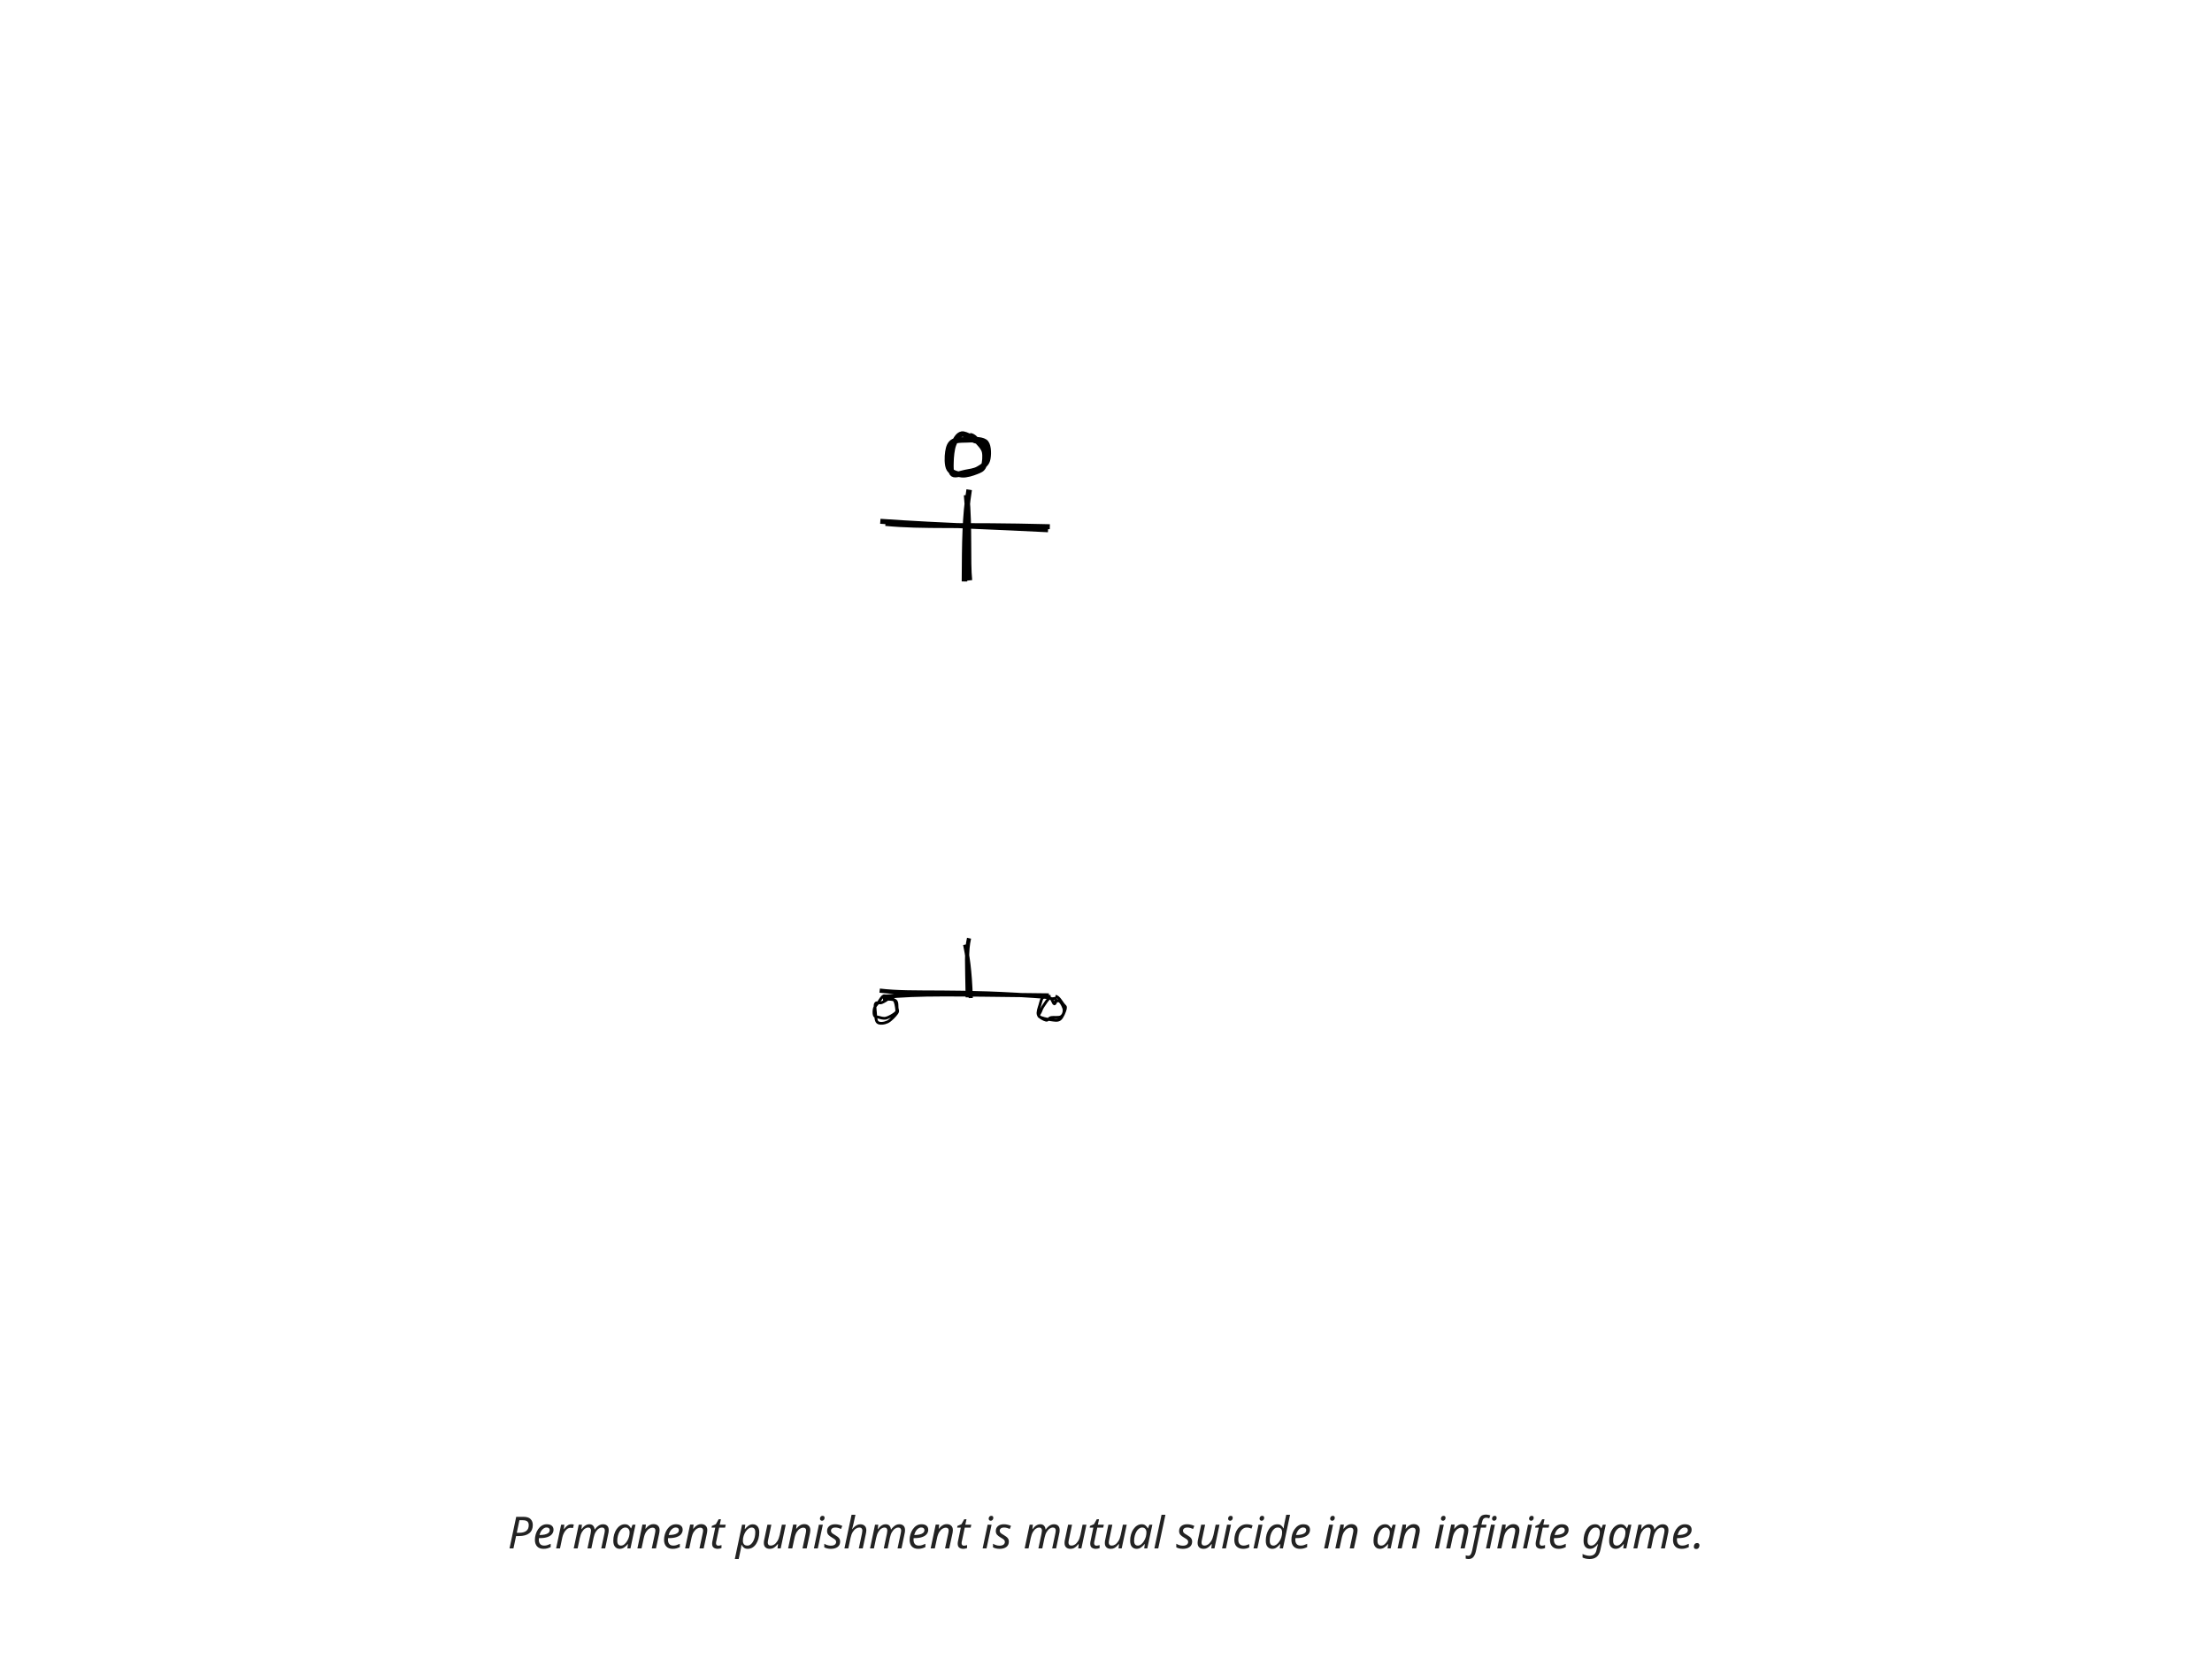
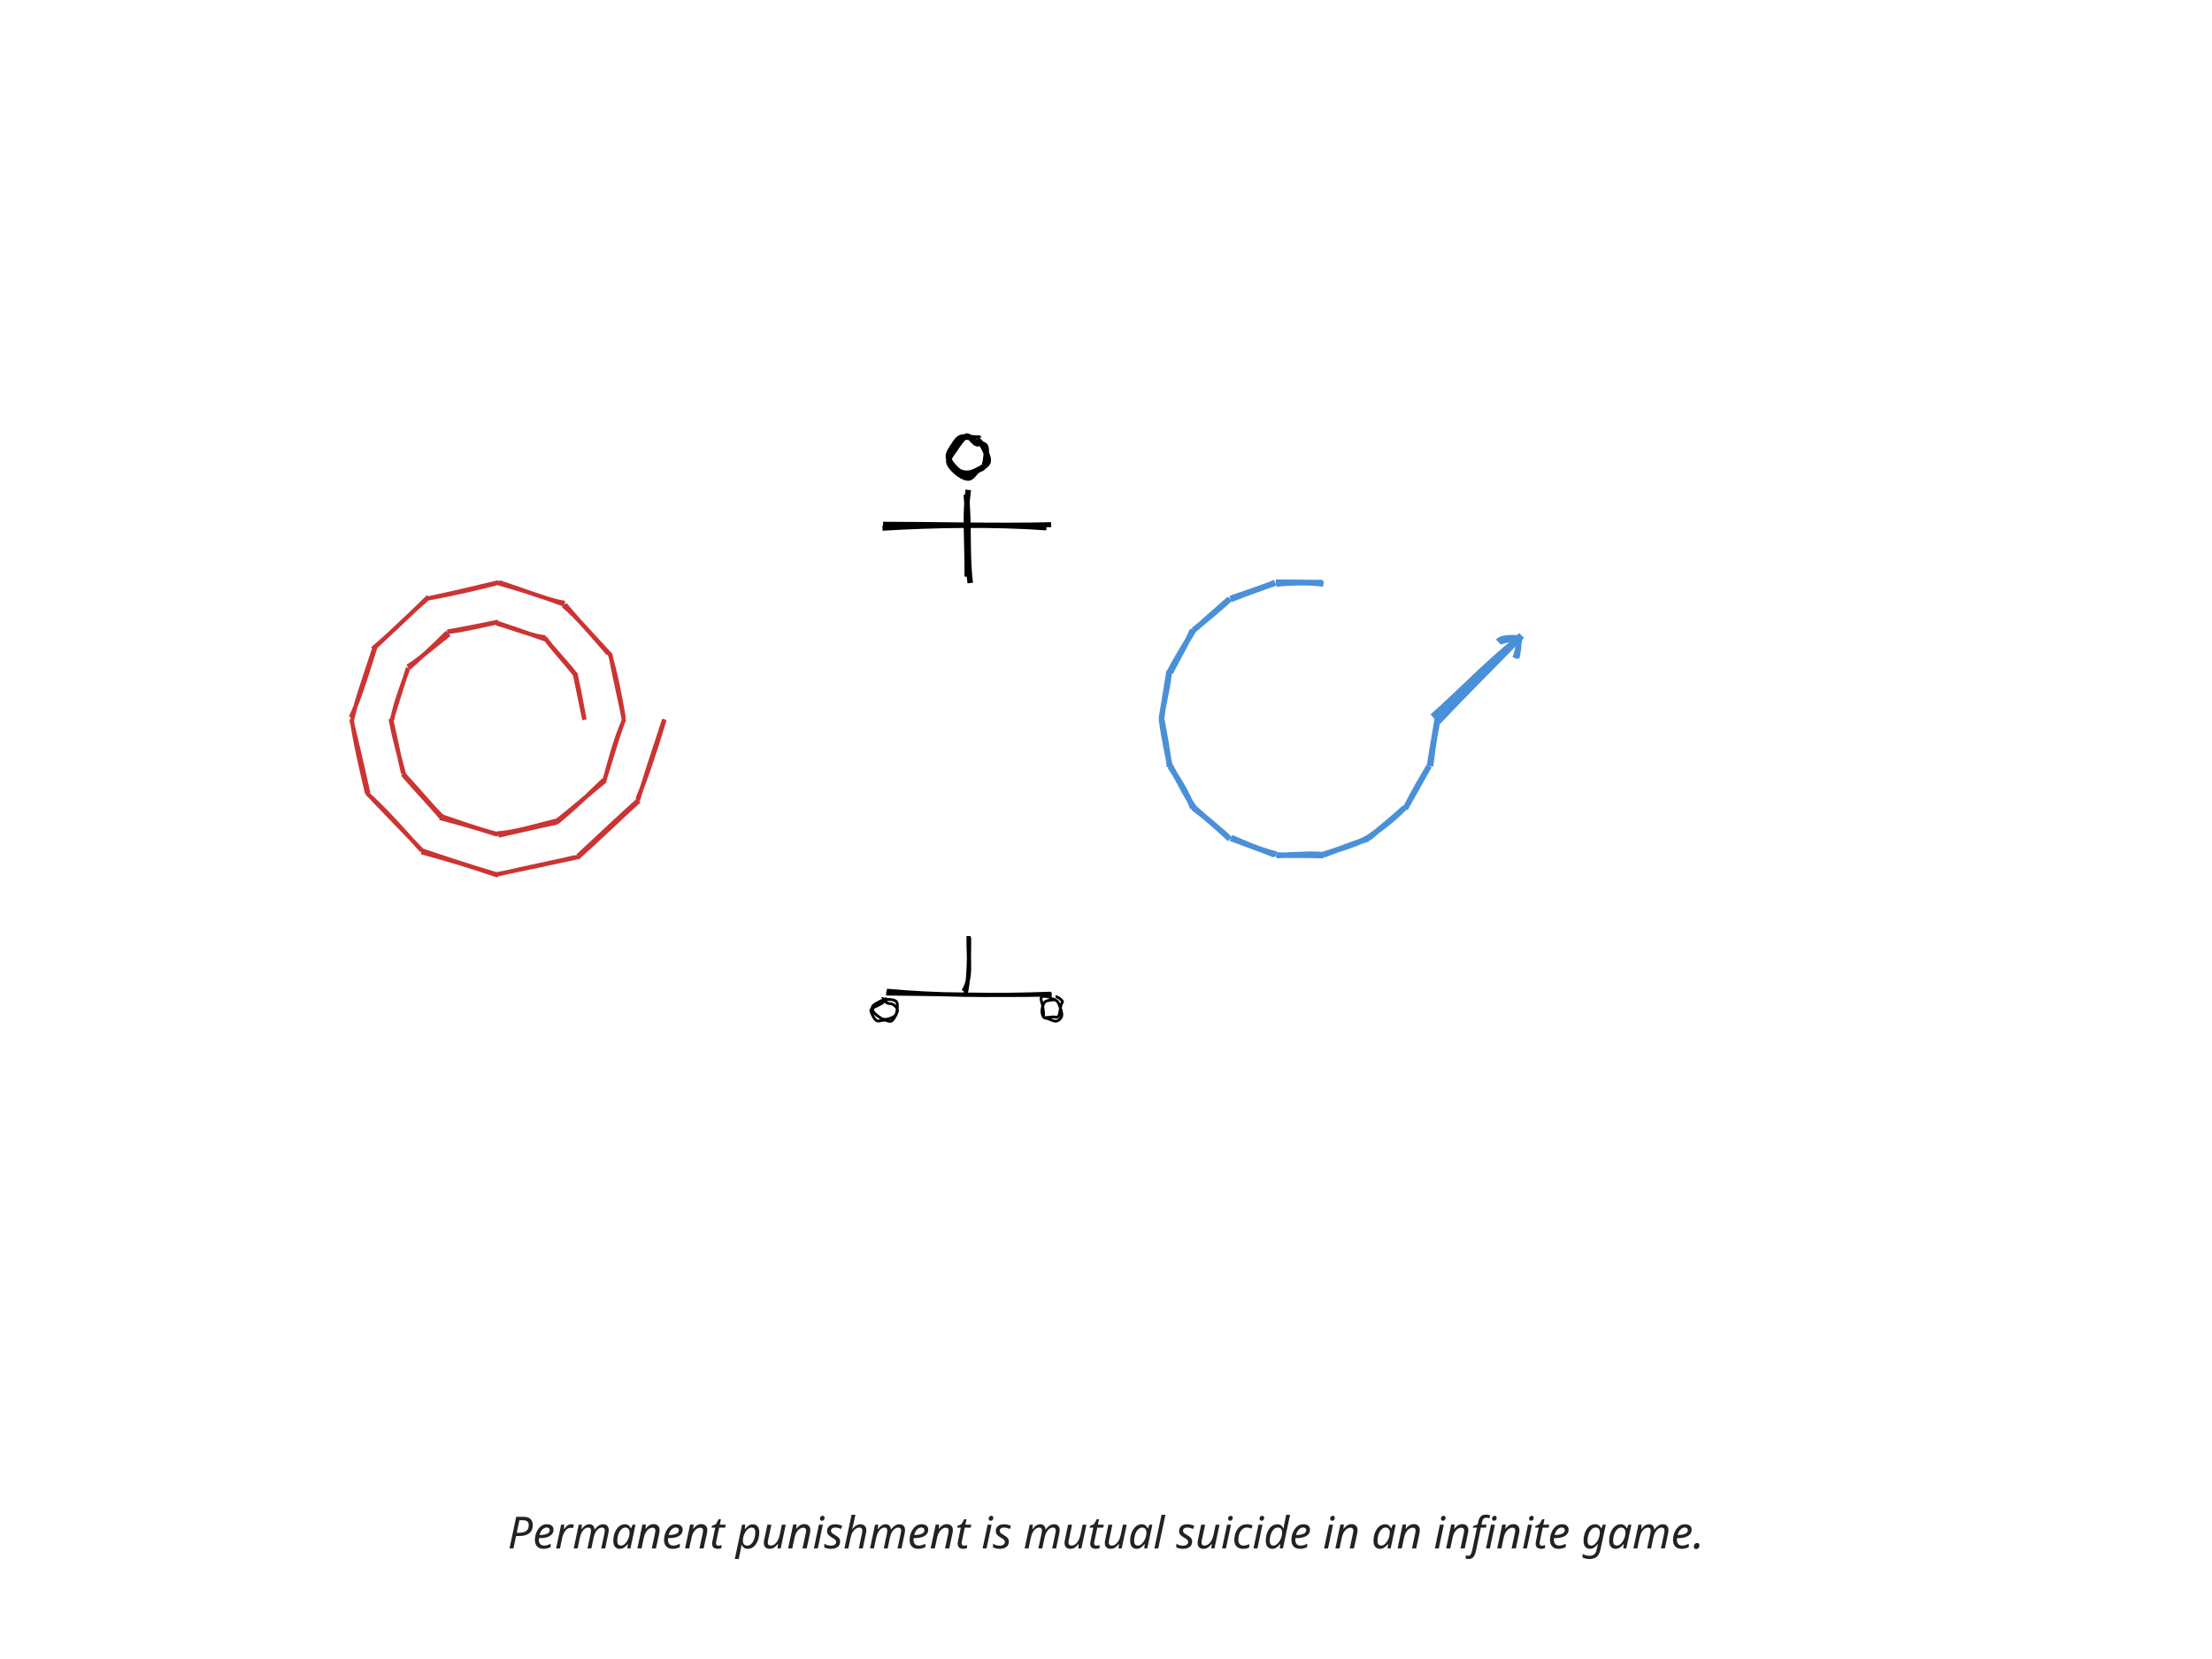
<svg xmlns="http://www.w3.org/2000/svg" width="800" height="600" viewBox="0 0 800 600">
  <rect width="800" height="600" fill="#FFFFFF" />
  <g>
-     <path d="M240.027 259.944 C237.843 267.087, 235.228 273.963, 230.468 289.257 M240.285 260.271 C237.006 268.475, 234.521 277.351, 230.819 289.33" stroke="undefined" stroke-width="1.5" fill="none" />
+     <path d="M240.314 260.425 C237.246 270.724, 233.452 282.071, 230.54 288.977 M240.213 260.145 C236.317 271.862, 232.71 283.011, 230.719 289.419" stroke="#CC3333" stroke-width="1.5" fill="none" />
  </g>
  <g>
-     <path d="M230.664 289.809 C225.836 294.43, 221.583 298.535, 208.73 309.634 M230.76 289.203 C222.847 297.003, 214.98 303.866, 209.085 310.015" stroke="undefined" stroke-width="1.5" fill="none" />
+     <path d="M231.173 289.654 C224.626 295.545, 218.601 301.527, 208.764 310.381 M230.784 289.399 C224.227 295.267, 217.644 301.513, 208.907 309.639" stroke="#CC3333" stroke-width="1.5" fill="none" />
  </g>
  <g>
-     <path d="M209.268 310.425 C197.525 312.846, 186.571 314.964, 179.937 316.331 M209.069 309.927 C202.606 311.087, 196.331 312.908, 180.127 316.464" stroke="undefined" stroke-width="1.5" fill="none" />
+     <path d="M208.227 309.957 C199.505 312.013, 190.157 313.806, 179.853 316.27 M208.785 310.048 C197.615 312.43, 186.255 314.946, 179.744 316.155" stroke="#CC3333" stroke-width="1.5" fill="none" />
  </g>
  <g>
-     <path d="M180.579 316.917 C172.183 314.273, 163.596 310.838, 152.059 307.757 M180.147 316.246 C169.138 312.956, 158.583 309.723, 152.567 308.027" stroke="undefined" stroke-width="1.5" fill="none" />
+     <path d="M180.097 316.688 C170.736 313.475, 162.364 310.924, 152.403 308.222 M180.206 316.392 C169.124 313.117, 158.419 309.508, 152.431 307.517" stroke="#CC3333" stroke-width="1.5" fill="none" />
  </g>
  <g>
-     <path d="M152.721 307.738 C147.745 303.352, 144.236 299.503, 133.474 287.532 M152.272 307.832 C148.687 303.422, 144.412 299.265, 132.935 286.943" stroke="undefined" stroke-width="1.5" fill="none" />
+     <path d="M152.363 307.519 C146.067 300.509, 139.164 292.652, 132.672 286.86 M152.642 307.567 C148.491 303.285, 144.629 299.259, 132.935 287.064" stroke="#CC3333" stroke-width="1.5" fill="none" />
  </g>
  <g>
-     <path d="M132.869 287.152 C132.595 281.729, 130.687 276.276, 126.795 260.582 M133.043 287.098 C131.406 278.409, 129.698 269.454, 127.016 260.106" stroke="undefined" stroke-width="1.5" fill="none" />
+     <path d="M132.779 287.033 C130.584 277.832, 128.392 268.353, 127.222 260.191 M133.214 286.94 C131.38 278.19, 129.13 269.156, 127.047 260.133" stroke="#CC3333" stroke-width="1.5" fill="none" />
  </g>
  <g>
-     <path d="M127.686 259.762 C130.682 250.806, 132.639 241.387, 135.784 234.037 M127.099 260.063 C129.383 253.785, 130.978 247.812, 135.397 234.01" stroke="undefined" stroke-width="1.5" fill="none" />
+     <path d="M126.901 259.423 C129.525 253.538, 131.43 248.156, 135.894 233.604 M127.389 260.189 C128.75 254.148, 130.55 248.909, 135.331 234.499" stroke="#CC3333" stroke-width="1.5" fill="none" />
  </g>
  <g>
-     <path d="M134.767 234.635 C140.093 229.749, 143.523 226.207, 154.217 216.592 M135.51 234.222 C140.975 228.992, 146.933 223.95, 155.011 216.336" stroke="undefined" stroke-width="1.5" fill="none" />
+     <path d="M134.747 234.602 C140.471 229.749, 145.268 225.217, 154.946 215.763 M135.346 234.388 C142.118 228.149, 148.288 221.983, 154.539 216.576" stroke="#CC3333" stroke-width="1.5" fill="none" />
  </g>
  <g>
-     <path d="M154.596 216.819 C162.422 214.145, 169.009 213.72, 180.281 210.999 M154.563 216.307 C161.036 214.779, 167.294 213.733, 180.106 210.594" stroke="undefined" stroke-width="1.5" fill="none" />
+     <path d="M155.293 216.33 C164.985 214.626, 175.029 212.128, 180.496 210.713 M154.568 216.462 C163.183 214.667, 171.176 212.732, 180.23 210.588" stroke="#CC3333" stroke-width="1.5" fill="none" />
  </g>
  <g>
-     <path d="M179.856 210.714 C185.22 212.983, 191.626 214.301, 204.335 218.147 M180.116 210.785 C186.254 212.605, 192.556 214.496, 204.071 218.543" stroke="undefined" stroke-width="1.5" fill="none" />
+     <path d="M180.491 210.538 C189.65 213.566, 198.006 216.959, 204.264 218.069 M180.27 210.96 C186.001 212.6, 192.589 214.463, 203.901 218.64" stroke="#CC3333" stroke-width="1.5" fill="none" />
  </g>
  <g>
-     <path d="M204.436 218.409 C208.74 223.548, 213.569 228.333, 221.015 237.029 M203.852 218.412 C208.793 224.111, 214.123 229.756, 220.62 236.893" stroke="undefined" stroke-width="1.5" fill="none" />
+     <path d="M203.718 219.024 C208.751 223.352, 213.486 228.987, 220.026 236.48 M204.278 218.549 C208.794 223.875, 213.261 228.666, 220.696 236.73" stroke="#CC3333" stroke-width="1.5" fill="none" />
  </g>
  <g>
-     <path d="M221.001 236.959 C221.28 242.668, 222.472 247.774, 225.838 259.424 M220.297 236.722 C222.337 243.706, 223.399 250.995, 225.579 259.923" stroke="undefined" stroke-width="1.5" fill="none" />
+     <path d="M220.459 236.294 C222.597 243.141, 224.121 250.974, 225.581 259.534 M220.713 236.424 C222.398 245.952, 224.756 255.197, 225.568 260.191" stroke="#CC3333" stroke-width="1.5" fill="none" />
  </g>
  <g>
-     <path d="M225.683 259.595 C223.562 267.598, 220.455 274.429, 218.711 282.696 M225.878 260.146 C222.885 267.792, 220.188 276.213, 218.445 281.993" stroke="undefined" stroke-width="1.5" fill="none" />
+     <path d="M225.649 260.486 C223.861 264.408, 222.173 268.935, 218.569 282.501 M225.726 260.014 C222.499 268.7, 220.129 277.681, 218.525 282.377" stroke="#CC3333" stroke-width="1.5" fill="none" />
  </g>
  <g>
-     <path d="M218.007 282.034 C212.234 287.482, 206.792 292.565, 201.162 297.373 M218.729 282.093 C212.039 287.665, 206.222 293.424, 201.766 297.386" stroke="undefined" stroke-width="1.5" fill="none" />
+     <path d="M218.884 282.372 C212.236 287.787, 206.154 293.224, 201.035 297.082 M218.358 282.002 C213.331 286.82, 208.937 291.268, 201.355 297.532" stroke="#CC3333" stroke-width="1.5" fill="none" />
  </g>
  <g>
-     <path d="M201.414 297.337 C193.514 298.707, 185.865 300.288, 179.549 302.577 M201.398 297.503 C196.935 298.173, 192.267 299.623, 180.117 302.066" stroke="undefined" stroke-width="1.5" fill="none" />
+     <path d="M201.095 296.833 C194.434 298.388, 186.734 300.944, 179.735 301.424 M201.469 297.469 C192.941 299.261, 184.619 301.286, 180.278 302.216" stroke="#CC3333" stroke-width="1.5" fill="none" />
  </g>
  <g>
-     <path d="M180.133 301.868 C173.367 300.222, 166.639 298.046, 160.063 295.43 M179.915 301.978 C172.557 299.732, 165.032 297.171, 159.877 295.42" stroke="undefined" stroke-width="1.5" fill="none" />
+     <path d="M179.809 301.866 C171.833 299.235, 164.843 297.396, 159.064 295.831 M180.293 301.74 C172.689 299.833, 165.527 297.147, 159.661 295.197" stroke="#CC3333" stroke-width="1.5" fill="none" />
  </g>
  <g>
-     <path d="M159.48 294.875 C156.477 292.261, 153.837 289.112, 145.294 279.454 M159.826 295.487 C154.428 289.543, 149.032 283.948, 145.969 279.736" stroke="undefined" stroke-width="1.5" fill="none" />
+     <path d="M159.578 295.698 C154.116 289.443, 149.306 284.386, 145.582 280.038 M159.796 295.213 C155.552 290.906, 152.266 286.815, 145.923 279.875" stroke="#CC3333" stroke-width="1.5" fill="none" />
  </g>
  <g>
-     <path d="M145.86 280.028 C144.105 272.367, 142.503 264.936, 142.037 260.571 M145.827 279.638 C144.728 275.712, 143.625 271.098, 141.507 260.065" stroke="undefined" stroke-width="1.5" fill="none" />
+     <path d="M146.091 279.873 C144.786 274.651, 143.001 269.249, 141.267 260.034 M145.789 279.724 C144.589 274.995, 143.691 269.7, 141.415 259.865" stroke="#CC3333" stroke-width="1.5" fill="none" />
  </g>
  <g>
-     <path d="M141.353 259.581 C143.162 254.939, 145.006 249.134, 148.253 241.193 M141.358 259.71 C142.767 255.998, 144.298 251.716, 148.062 241.548" stroke="undefined" stroke-width="1.5" fill="none" />
+     <path d="M141.892 260.343 C142.61 255.843, 143.836 252.286, 147.559 241.969 M141.792 259.935 C143.746 253.397, 145.882 246.925, 147.542 241.53" stroke="#CC3333" stroke-width="1.5" fill="none" />
  </g>
  <g>
-     <path d="M147.404 241.7 C153.005 236.736, 158.058 232.638, 161.634 228.657 M147.827 241.642 C152.507 237.264, 156.685 233.22, 162.116 228.598" stroke="undefined" stroke-width="1.5" fill="none" />
+     <path d="M147.402 241.05 C151.455 238.535, 154.616 235.619, 162.505 229.392 M147.92 241.624 C152.094 237.861, 156.264 234.197, 161.769 228.661" stroke="#CC3333" stroke-width="1.5" fill="none" />
  </g>
  <g>
-     <path d="M162.083 228.694 C167.785 228.054, 172.864 226.638, 179.775 225.325 M162.265 228.751 C168.037 227.352, 173.837 226.615, 179.823 225.173" stroke="undefined" stroke-width="1.5" fill="none" />
+     <path d="M161.793 228.421 C167.729 227.375, 172.057 226.493, 180.223 224.86 M161.728 228.573 C166.621 228.081, 172.019 226.726, 179.941 225.099" stroke="#CC3333" stroke-width="1.5" fill="none" />
  </g>
  <g>
-     <path d="M180.208 224.699 C183.443 226.784, 186.681 227.125, 197.259 230.633 M179.959 225.027 C185.973 227.307, 191.626 228.913, 196.558 230.865" stroke="undefined" stroke-width="1.5" fill="none" />
+     <path d="M179.66 225.521 C186.711 227.564, 192.338 229.974, 197.282 230.516 M180.043 225.318 C186.619 227.511, 193.159 229.835, 196.956 231.166" stroke="#CC3333" stroke-width="1.5" fill="none" />
  </g>
  <g>
-     <path d="M197.137 230.684 C199.851 234.462, 202.842 238.048, 207.909 243.68 M196.624 230.933 C200.886 235.233, 204.493 239.716, 207.806 243.686" stroke="undefined" stroke-width="1.5" fill="none" />
+     <path d="M197.166 230.711 C200.064 234.796, 203.386 237.798, 208.364 244.105 M196.85 230.651 C201.033 235.876, 204.942 240.214, 207.991 244.005" stroke="#CC3333" stroke-width="1.5" fill="none" />
  </g>
  <g>
-     <path d="M208.502 244.256 C209.191 249.73, 210.097 255.072, 211.01 260.22 M208.264 243.579 C209.135 248.156, 209.505 252.398, 211.194 260.094" stroke="undefined" stroke-width="1.5" fill="none" />
+     <path d="M208.149 243.571 C209.386 249.305, 210.289 254.026, 211.422 260.344 M207.965 244.046 C209.091 249.607, 210.316 255.455, 211.29 260.202" stroke="#CC3333" stroke-width="1.5" fill="none" />
  </g>
  <g>
-     <path d="M520.496 260.199 C518.987 263.944, 519.099 267.459, 517.05 277.481 M519.944 260.153 C519.231 265.915, 518.048 271.177, 516.944 277.106" stroke="undefined" stroke-width="2" fill="none" />
+     <path d="M520.036 259.925 C519.432 263.394, 518.487 267.554, 517.383 277.122 M519.769 260.123 C519.085 264.68, 518.135 269.657, 516.994 276.984" stroke="#4A90D9" stroke-width="2" fill="none" />
  </g>
  <g>
-     <path d="M516.476 277.425 C514.432 280.595, 512.373 284.604, 508.33 292.041 M516.876 277.247 C514.624 281.196, 512.032 285.64, 508.502 292.043" stroke="undefined" stroke-width="2" fill="none" />
+     <path d="M516.608 277.443 C513.913 281.941, 510.98 286.954, 508.188 292.565 M516.895 277.041 C514.878 280.749, 512.744 284.404, 508.292 292.378" stroke="#4A90D9" stroke-width="2" fill="none" />
  </g>
  <g>
-     <path d="M507.88 292.367 C503.867 296.227, 499.108 300.529, 494.789 303.143 M508.378 292.03 C504.757 294.886, 501.095 297.946, 494.925 303.429" stroke="undefined" stroke-width="2" fill="none" />
+     <path d="M507.843 292.258 C503.368 296.964, 497.499 301.008, 494.769 302.979 M508.056 292.027 C503.097 296.549, 498.098 300.469, 494.944 303.222" stroke="#4A90D9" stroke-width="2" fill="none" />
  </g>
  <g>
-     <path d="M495.481 303.182 C490.594 305.17, 486.131 306.389, 478.874 309.315 M495.009 303.22 C489.461 305.225, 483.95 307.064, 478.673 309.09" stroke="undefined" stroke-width="2" fill="none" />
+     <path d="M494.95 302.857 C489.746 305.738, 483.912 307.124, 478.424 309.073 M494.982 303.333 C491.279 304.498, 487.695 305.843, 478.702 309.172" stroke="#4A90D9" stroke-width="2" fill="none" />
  </g>
  <g>
-     <path d="M479.055 308.99 C472.813 308.853, 466.91 309.408, 461.091 309.416 M478.722 309.018 C472.592 309.346, 466.267 309.3, 461.251 309.299" stroke="undefined" stroke-width="2" fill="none" />
+     <path d="M478.857 309.191 C475.123 308.701, 470.205 309.036, 461.798 309.431 M478.629 309.445 C472.263 309.171, 465.44 309.481, 461.571 309.186" stroke="#4A90D9" stroke-width="2" fill="none" />
  </g>
  <g>
-     <path d="M461.257 309.212 C455.838 307.158, 451.257 305.17, 444.841 302.963 M461.23 309.476 C456.486 307.595, 451.654 305.711, 444.748 303.487" stroke="undefined" stroke-width="2" fill="none" />
+     <path d="M461.591 308.89 C455.359 307.381, 450.003 304.94, 445.335 302.883 M461.086 309.216 C455.536 306.991, 449.338 304.826, 445.093 303.213" stroke="#4A90D9" stroke-width="2" fill="none" />
  </g>
  <g>
-     <path d="M445.265 303.403 C441.729 300.779, 438.373 297.262, 431.851 292.529 M444.773 303.534 C441.262 300.048, 437.074 296.779, 431.772 292.195" stroke="undefined" stroke-width="2" fill="none" />
+     <path d="M444.659 303.305 C441.952 300.423, 438.039 297.717, 431.637 291.881 M444.772 303.509 C440.067 299.046, 434.952 294.688, 431.481 292.142" stroke="#4A90D9" stroke-width="2" fill="none" />
  </g>
  <g>
-     <path d="M431.938 292.359 C429.092 286.583, 425.238 281.721, 423.356 277.325 M431.948 291.948 C429.315 288.133, 427.255 284.262, 423.04 277.154" stroke="undefined" stroke-width="2" fill="none" />
+     <path d="M431.39 292.324 C429.304 286.722, 426.457 282.379, 423.198 277.3 M431.856 292.099 C429.679 288.856, 427.787 285.274, 423.274 276.939" stroke="#4A90D9" stroke-width="2" fill="none" />
  </g>
  <g>
-     <path d="M422.568 277.18 C422.061 271.205, 420.962 265.223, 420.288 259.509 M423.181 277.317 C421.79 271.761, 421.3 266.363, 419.976 259.891" stroke="undefined" stroke-width="2" fill="none" />
+     <path d="M422.976 277.352 C422.38 272.463, 421.554 267.546, 420.198 260.305 M423.135 277.05 C422.221 272.412, 421.11 268.1, 419.997 259.762" stroke="#4A90D9" stroke-width="2" fill="none" />
  </g>
  <g>
-     <path d="M420.38 259.682 C421.194 255.845, 421.913 251.821, 422.717 243.295 M420.147 259.761 C420.781 255.145, 421.538 250.048, 422.957 242.751" stroke="undefined" stroke-width="2" fill="none" />
+     <path d="M420.109 259.884 C420.749 253.722, 422.618 247.99, 422.876 242.447 M420.015 259.789 C420.996 254.336, 421.899 248.197, 422.776 242.971" stroke="#4A90D9" stroke-width="2" fill="none" />
  </g>
  <g>
-     <path d="M423.16 242.403 C425.372 239.389, 426.481 235.885, 431.665 228.247 M422.852 243.006 C425.935 238.356, 428.174 233.591, 431.772 228.093" stroke="undefined" stroke-width="2" fill="none" />
+     <path d="M423.258 243.347 C426.366 237.257, 429.288 232.442, 431.283 227.794 M423.026 242.83 C425.395 238.27, 428.073 234.041, 431.759 227.837" stroke="#4A90D9" stroke-width="2" fill="none" />
  </g>
  <g>
-     <path d="M431.758 227.5 C435.295 224.129, 440.412 221.38, 444.785 216.559 M431.609 227.912 C435.565 224.351, 439.808 221.107, 444.855 216.568" stroke="undefined" stroke-width="2" fill="none" />
+     <path d="M432.152 227.602 C434.974 225.051, 437.41 222.918, 444.479 216.725 M431.614 227.904 C436.477 223.953, 441.34 219.92, 444.881 216.572" stroke="#4A90D9" stroke-width="2" fill="none" />
  </g>
  <g>
-     <path d="M444.604 216.721 C450.369 214.368, 455.636 212.899, 461.027 211.061 M445.115 216.812 C451.049 214.23, 457.11 212.056, 461.408 210.506" stroke="undefined" stroke-width="2" fill="none" />
+     <path d="M445.039 216.405 C450.608 214.445, 457.165 212.363, 461.14 210.632 M445.095 216.822 C451.233 214.4, 457.411 212.186, 461.122 210.946" stroke="#4A90D9" stroke-width="2" fill="none" />
  </g>
  <g>
-     <path d="M461.788 210.501 C466.755 210.778, 472.374 210.33, 478.695 210.962 M461.062 210.686 C465.168 210.948, 468.66 210.776, 478.759 210.71" stroke="undefined" stroke-width="2" fill="none" />
+     <path d="M461.604 211.234 C467.775 210.563, 475.259 210.606, 478.637 211.254 M461.397 210.582 C465.357 210.634, 469.597 210.568, 478.423 210.713" stroke="#4A90D9" stroke-width="2" fill="none" />
  </g>
  <g>
-     <path d="M519.918 261.851 C529.757 251.102, 538.979 242.157, 550.16 231.481 M520.187 260.019 C525.788 253.79, 532.7 246.953, 549.379 230.254" stroke="undefined" stroke-width="2.5" fill="none" />
+     <path d="M518.191 259.305 C528.521 250.196, 538.115 239.972, 548.918 231.387 M519.975 260.915 C528.283 252.01, 538.413 242.015, 550.293 229.801" stroke="#4A90D9" stroke-width="2.5" fill="none" />
  </g>
  <g>
-     <path d="M541.394 232.219 C543.766 231.89, 545.265 230.729, 550.637 230.063 M541.661 232.275 C544.56 231.633, 546.937 230.421, 549.877 230.39" stroke="undefined" stroke-width="2" fill="none" />
+     <path d="M541.699 231.977 C543.076 230.665, 545.388 230.506, 549.456 230.705 M542.276 232.162 C544.991 231.311, 548.268 230.914, 550.106 230.408" stroke="#4A90D9" stroke-width="2" fill="none" />
  </g>
  <g>
-     <path d="M548.646 238.126 C549.334 235.695, 549.96 231.692, 549.594 229.317 M547.666 237.906 C548.886 235.971, 548.994 233.231, 549.879 229.727" stroke="undefined" stroke-width="2" fill="none" />
+     <path d="M548.54 238.015 C548.69 236.92, 549.447 234.87, 549.219 230.515 M547.956 238.033 C549.049 235.337, 549.34 232.012, 549.749 230.243" stroke="#4A90D9" stroke-width="2" fill="none" />
  </g>
  <g>
-     <path d="M345.027 159.476 C345.027 159.476, 345.027 159.476, 345.027 159.476 M345.027 159.476 C345.027 159.476, 345.027 159.476, 345.027 159.476 M346.931 171.55 C347.565 167.617, 351.762 165.519, 355.105 161.622 M346.4 170.813 C348.385 168.745, 349.859 165.285, 354.085 161.441" stroke="none" stroke-width="1" fill="none" />
-     <path d="M350.802 157.586 C352.189 157.713, 353.135 159.175, 354.022 160.161 C354.908 161.148, 355.836 162.101, 356.122 163.506 C356.408 164.911, 356.246 167.418, 355.739 168.594 C355.231 169.769, 354.382 170.044, 353.077 170.56 C351.772 171.076, 349.537 171.845, 347.906 171.692 C346.276 171.538, 344.141 171.013, 343.295 169.637 C342.448 168.26, 342.563 165.096, 342.826 163.431 C343.089 161.767, 343.499 160.388, 344.874 159.652 C346.25 158.916, 349.643 159.162, 351.079 159.016 C352.514 158.87, 353.423 158.881, 353.488 158.778 M351.028 159.031 C352.699 158.971, 355.579 158.924, 356.591 160.159 C357.602 161.394, 357.572 164.859, 357.097 166.442 C356.623 168.025, 355.071 168.916, 353.745 169.656 C352.419 170.396, 350.66 170.583, 349.142 170.882 C347.623 171.18, 345.503 172.063, 344.633 171.446 C343.764 170.829, 343.889 168.957, 343.925 167.181 C343.961 165.405, 344.192 162.484, 344.85 160.789 C345.508 159.093, 346.465 157.238, 347.874 157.007 C349.283 156.776, 352.635 159.071, 353.305 159.402 C353.976 159.732, 352.164 159.262, 351.896 158.988" stroke="#000000" stroke-width="2" fill="none" />
+     <path d="M345.034 160.807 C345.034 160.807, 345.034 160.807, 345.034 160.807 M345.034 160.807 C345.034 160.807, 345.034 160.807, 345.034 160.807 M346.99 170.257 C350.714 167.757, 353.563 163.449, 354.917 162.182 M347.559 170.042 C348.961 168.999, 350.321 166.979, 355.134 161.366" stroke="none" stroke-width="1" fill="none" />
+     <path d="M353.265 158.971 C354.444 159.533, 355.359 161.073, 356.032 162.44 C356.706 163.807, 357.777 165.884, 357.305 167.174 C356.834 168.464, 354.492 169.513, 353.203 170.179 C351.915 170.844, 350.753 171.209, 349.575 171.167 C348.397 171.126, 347.231 170.898, 346.135 169.93 C345.039 168.963, 343.166 166.9, 342.998 165.362 C342.829 163.825, 344.329 161.904, 345.123 160.704 C345.917 159.504, 346.484 158.538, 347.761 158.162 C349.037 157.786, 351.741 158.401, 352.783 158.448 C353.824 158.494, 353.983 158.342, 354.009 158.44 M352.39 160.058 C353.739 160.648, 355.829 160.166, 356.436 161.528 C357.044 162.891, 356.546 166.775, 356.038 168.233 C355.53 169.69, 354.345 169.501, 353.389 170.274 C352.433 171.047, 351.529 172.773, 350.301 172.872 C349.073 172.971, 347.216 171.869, 346.022 170.869 C344.828 169.869, 343.251 168.263, 343.138 166.872 C343.025 165.481, 344.301 164.041, 345.344 162.525 C346.388 161.009, 348.224 158.217, 349.4 157.776 C350.575 157.336, 351.685 159.43, 352.397 159.88 C353.108 160.331, 353.389 160.611, 353.669 160.479" stroke="#000000" stroke-width="2" fill="none" />
  </g>
  <g>
-     <path d="M350.515 177.118 C348.942 186.96, 348.894 196.002, 348.811 210.295 M349.588 179.043 C350.732 190.905, 349.895 203.31, 350.609 209.908" stroke="#000000" stroke-width="2" fill="none" />
+     <path d="M350.18 177.179 C348.931 186.588, 349.848 193.784, 349.823 208.536 M349.469 178.885 C350.613 190.894, 349.591 200.25, 350.902 210.861" stroke="#000000" stroke-width="2" fill="none" />
  </g>
  <g>
-     <path d="M318.381 188.532 C341.768 190.144, 362.746 190.705, 379.044 191.597 M320.257 189.307 C333.883 190.621, 346.914 189.656, 379.679 190.494" stroke="#000000" stroke-width="1.8" fill="none" />
+     <path d="M319.166 191.046 C337.428 189.926, 359.626 189.541, 378.454 190.912 M319.377 189.6 C339.488 189.599, 358.997 190.228, 380.168 189.759" stroke="#000000" stroke-width="1.8" fill="none" />
  </g>
  <g>
-     <path d="M349.062 341.623 C349.755 344.966, 350.807 350.74, 351.085 360.965 M350.468 339.317 C349.407 343.979, 349.79 348.347, 349.982 360.7" stroke="#000000" stroke-width="1.5" fill="none" />
+     <path d="M350.296 338.558 C350.186 348.262, 351.519 353.447, 348.444 358.457 M350.5 339.14 C350.495 347.793, 350.335 355.571, 349.142 359.651" stroke="#000000" stroke-width="1.5" fill="none" />
  </g>
  <g>
-     <path d="M318.141 358.267 C330.844 359.79, 344.946 357.862, 379.919 360.619 M319.514 360.542 C332.934 359.221, 343.999 359.62, 379.326 360.003" stroke="#000000" stroke-width="1.5" fill="none" />
+     <path d="M320.726 358.339 C337.928 359.938, 358.771 360.212, 380.087 359.411 M320.498 359.291 C339.894 359.436, 359.686 360.173, 380.359 359.647" stroke="#000000" stroke-width="1.5" fill="none" />
  </g>
  <g>
-     <path d="M317.818 362.401 C317.818 362.401, 317.818 362.401, 317.818 362.401 M317.818 362.401 C317.818 362.401, 317.818 362.401, 317.818 362.401 M318.476 368.828 C319.63 366.843, 321.476 365.215, 324.185 362.547 M318.369 368.026 C320.462 365.62, 321.653 363.741, 323.119 362.034" stroke="none" stroke-width="0.5" fill="none" />
-     <path d="M319.344 361.281 C320.411 361.217, 322.302 360.812, 323.125 361.43 C323.949 362.049, 324.193 364.147, 324.286 364.99 C324.379 365.834, 324.326 365.954, 323.684 366.492 C323.043 367.029, 321.441 367.982, 320.439 368.214 C319.438 368.445, 318.377 368.049, 317.676 367.879 C316.975 367.71, 316.468 367.747, 316.233 367.197 C315.998 366.648, 316.027 365.353, 316.265 364.583 C316.503 363.814, 317.106 363.313, 317.663 362.58 C318.22 361.847, 318.892 360.441, 319.608 360.184 C320.324 359.927, 321.919 360.883, 321.958 361.037 M320.344 361.385 C321.564 361.372, 323.193 361.366, 323.877 361.898 C324.561 362.429, 324.372 363.817, 324.45 364.573 C324.528 365.329, 324.921 365.598, 324.344 366.432 C323.766 367.267, 322.14 369.027, 320.983 369.58 C319.826 370.132, 318.133 370.325, 317.404 369.749 C316.674 369.174, 316.724 367.265, 316.606 366.127 C316.488 364.988, 316.318 363.502, 316.696 362.918 C317.074 362.333, 318.11 362.926, 318.874 362.619 C319.637 362.311, 321.136 361.47, 321.276 361.074 C321.415 360.678, 319.765 360.391, 319.708 360.242" stroke="#000000" stroke-width="1" fill="none" />
+     <path d="M315.998 363.469 C315.998 363.469, 315.998 363.469, 315.998 363.469 M315.998 363.469 C315.998 363.469, 315.998 363.469, 315.998 363.469 M317.757 367.808 C320.043 365.958, 322.018 363.089, 322.506 361.582 M317.718 367.935 C319.745 365.454, 321.062 363.205, 323.123 361.652 M321.912 368.656 C322.508 368.385, 323.103 367.722, 324.78 365.634 M322.194 368.863 C322.765 367.772, 323.426 367.056, 324.751 365.888" stroke="none" stroke-width="0.5" fill="none" />
+     <path d="M319.107 361.887 C319.991 361.652, 321.312 361.394, 322.187 361.502 C323.062 361.61, 323.998 361.793, 324.355 362.535 C324.712 363.277, 324.528 365.085, 324.331 365.955 C324.133 366.825, 323.898 367.299, 323.17 367.753 C322.442 368.208, 320.869 368.7, 319.965 368.682 C319.06 368.664, 318.441 368.14, 317.742 367.646 C317.043 367.152, 316.078 366.392, 315.769 365.716 C315.46 365.041, 315.137 364.339, 315.889 363.595 C316.641 362.851, 319.622 361.502, 320.28 361.254 C320.938 361.005, 320.051 362.173, 319.835 362.103 M319.005 361.14 C319.452 360.806, 320.099 362.341, 320.78 362.709 C321.461 363.076, 322.458 362.88, 323.091 363.344 C323.724 363.808, 324.67 364.519, 324.58 365.494 C324.489 366.469, 323.325 368.619, 322.547 369.193 C321.77 369.767, 320.851 368.962, 319.915 368.94 C318.979 368.919, 317.748 369.572, 316.933 369.063 C316.119 368.553, 315.246 366.621, 315.026 365.885 C314.806 365.148, 314.901 365.182, 315.614 364.642 C316.327 364.102, 318.781 363.107, 319.303 362.645 C319.824 362.184, 318.884 361.87, 318.744 361.875" stroke="#000000" stroke-width="1" fill="none" />
  </g>
  <g>
-     <path d="M377.732 360.158 C377.732 360.158, 377.732 360.158, 377.732 360.158 M377.732 360.158 C377.732 360.158, 377.732 360.158, 377.732 360.158 M375.911 367.673 C377.369 366.332, 380.425 364.56, 381.05 362.107 M376.293 368.398 C378.077 365.784, 380.052 363.481, 381.435 362.187 M381.682 367.647 C382.309 366.755, 383.377 365.622, 384.505 364.554 M381.961 367.505 C382.562 367.031, 383.203 365.979, 384.327 364.779" stroke="none" stroke-width="0.5" fill="none" />
-     <path d="M381.263 362.163 C381.964 362.156, 382.753 361.675, 383.351 362.191 C383.948 362.708, 384.791 364.345, 384.848 365.264 C384.906 366.184, 384.485 367.248, 383.694 367.708 C382.902 368.168, 380.993 367.815, 380.097 368.024 C379.202 368.233, 379.083 369.128, 378.32 368.963 C377.556 368.799, 375.885 367.96, 375.516 367.04 C375.146 366.12, 375.788 364.529, 376.103 363.445 C376.418 362.36, 376.683 360.906, 377.408 360.531 C378.132 360.156, 379.592 361.13, 380.448 361.195 C381.305 361.261, 382.384 360.687, 382.547 360.925 M381.734 360.314 C382.841 360.392, 383.946 362.459, 384.542 363.21 C385.137 363.961, 385.505 363.918, 385.307 364.82 C385.109 365.723, 384.24 367.962, 383.354 368.625 C382.467 369.289, 381.237 368.962, 379.989 368.802 C378.741 368.642, 376.477 368.144, 375.865 367.664 C375.252 367.184, 376.064 366.568, 376.315 365.92 C376.565 365.273, 376.8 364.608, 377.37 363.779 C377.939 362.951, 379.075 361.068, 379.731 360.948 C380.388 360.828, 380.895 362.996, 381.307 363.06 C381.72 363.123, 382.116 361.523, 382.205 361.33" stroke="#000000" stroke-width="1" fill="none" />
+     <path d="M378.281 361.96 C378.281 361.96, 378.281 361.96, 378.281 361.96 M378.281 361.96 C378.281 361.96, 378.281 361.96, 378.281 361.96 M377.824 368.841 C379.107 367.052, 380.457 365.778, 383.047 362.887 M377.809 368.627 C379.695 366.583, 381.721 364.156, 382.634 362.902" stroke="none" stroke-width="0.5" fill="none" />
+     <path d="M379.927 361.205 C380.609 361.153, 381.119 361.345, 381.611 361.636 C382.104 361.926, 382.479 362.017, 382.882 362.947 C383.285 363.878, 384.16 366.161, 384.029 367.22 C383.898 368.28, 382.922 369.101, 382.095 369.303 C381.267 369.506, 379.853 368.689, 379.064 368.434 C378.275 368.178, 377.728 368.309, 377.36 367.77 C376.991 367.231, 376.745 366.113, 376.851 365.199 C376.957 364.286, 377.304 362.886, 377.995 362.289 C378.686 361.692, 380.456 361.732, 380.997 361.615 C381.538 361.499, 381.285 361.774, 381.242 361.589 M381.74 360.453 C382.553 360.435, 383.85 361.513, 384.176 362.032 C384.502 362.551, 383.918 362.654, 383.694 363.566 C383.47 364.478, 383.32 366.803, 382.832 367.505 C382.344 368.207, 381.631 367.708, 380.764 367.778 C379.897 367.849, 378.183 368.15, 377.629 367.93 C377.075 367.709, 377.527 367.139, 377.44 366.456 C377.352 365.774, 377.243 364.801, 377.104 363.836 C376.964 362.871, 376.2 361.197, 376.603 360.665 C377.006 360.133, 378.818 360.408, 379.521 360.645 C380.224 360.882, 380.717 361.746, 380.819 362.085" stroke="#000000" stroke-width="1" fill="none" />
  </g>
  <text x="400" y="560" text-anchor="middle" font-family="sans-serif" font-size="16" fill="#222" font-style="italic">Permanent punishment is mutual suicide in an infinite game.</text>
</svg>
